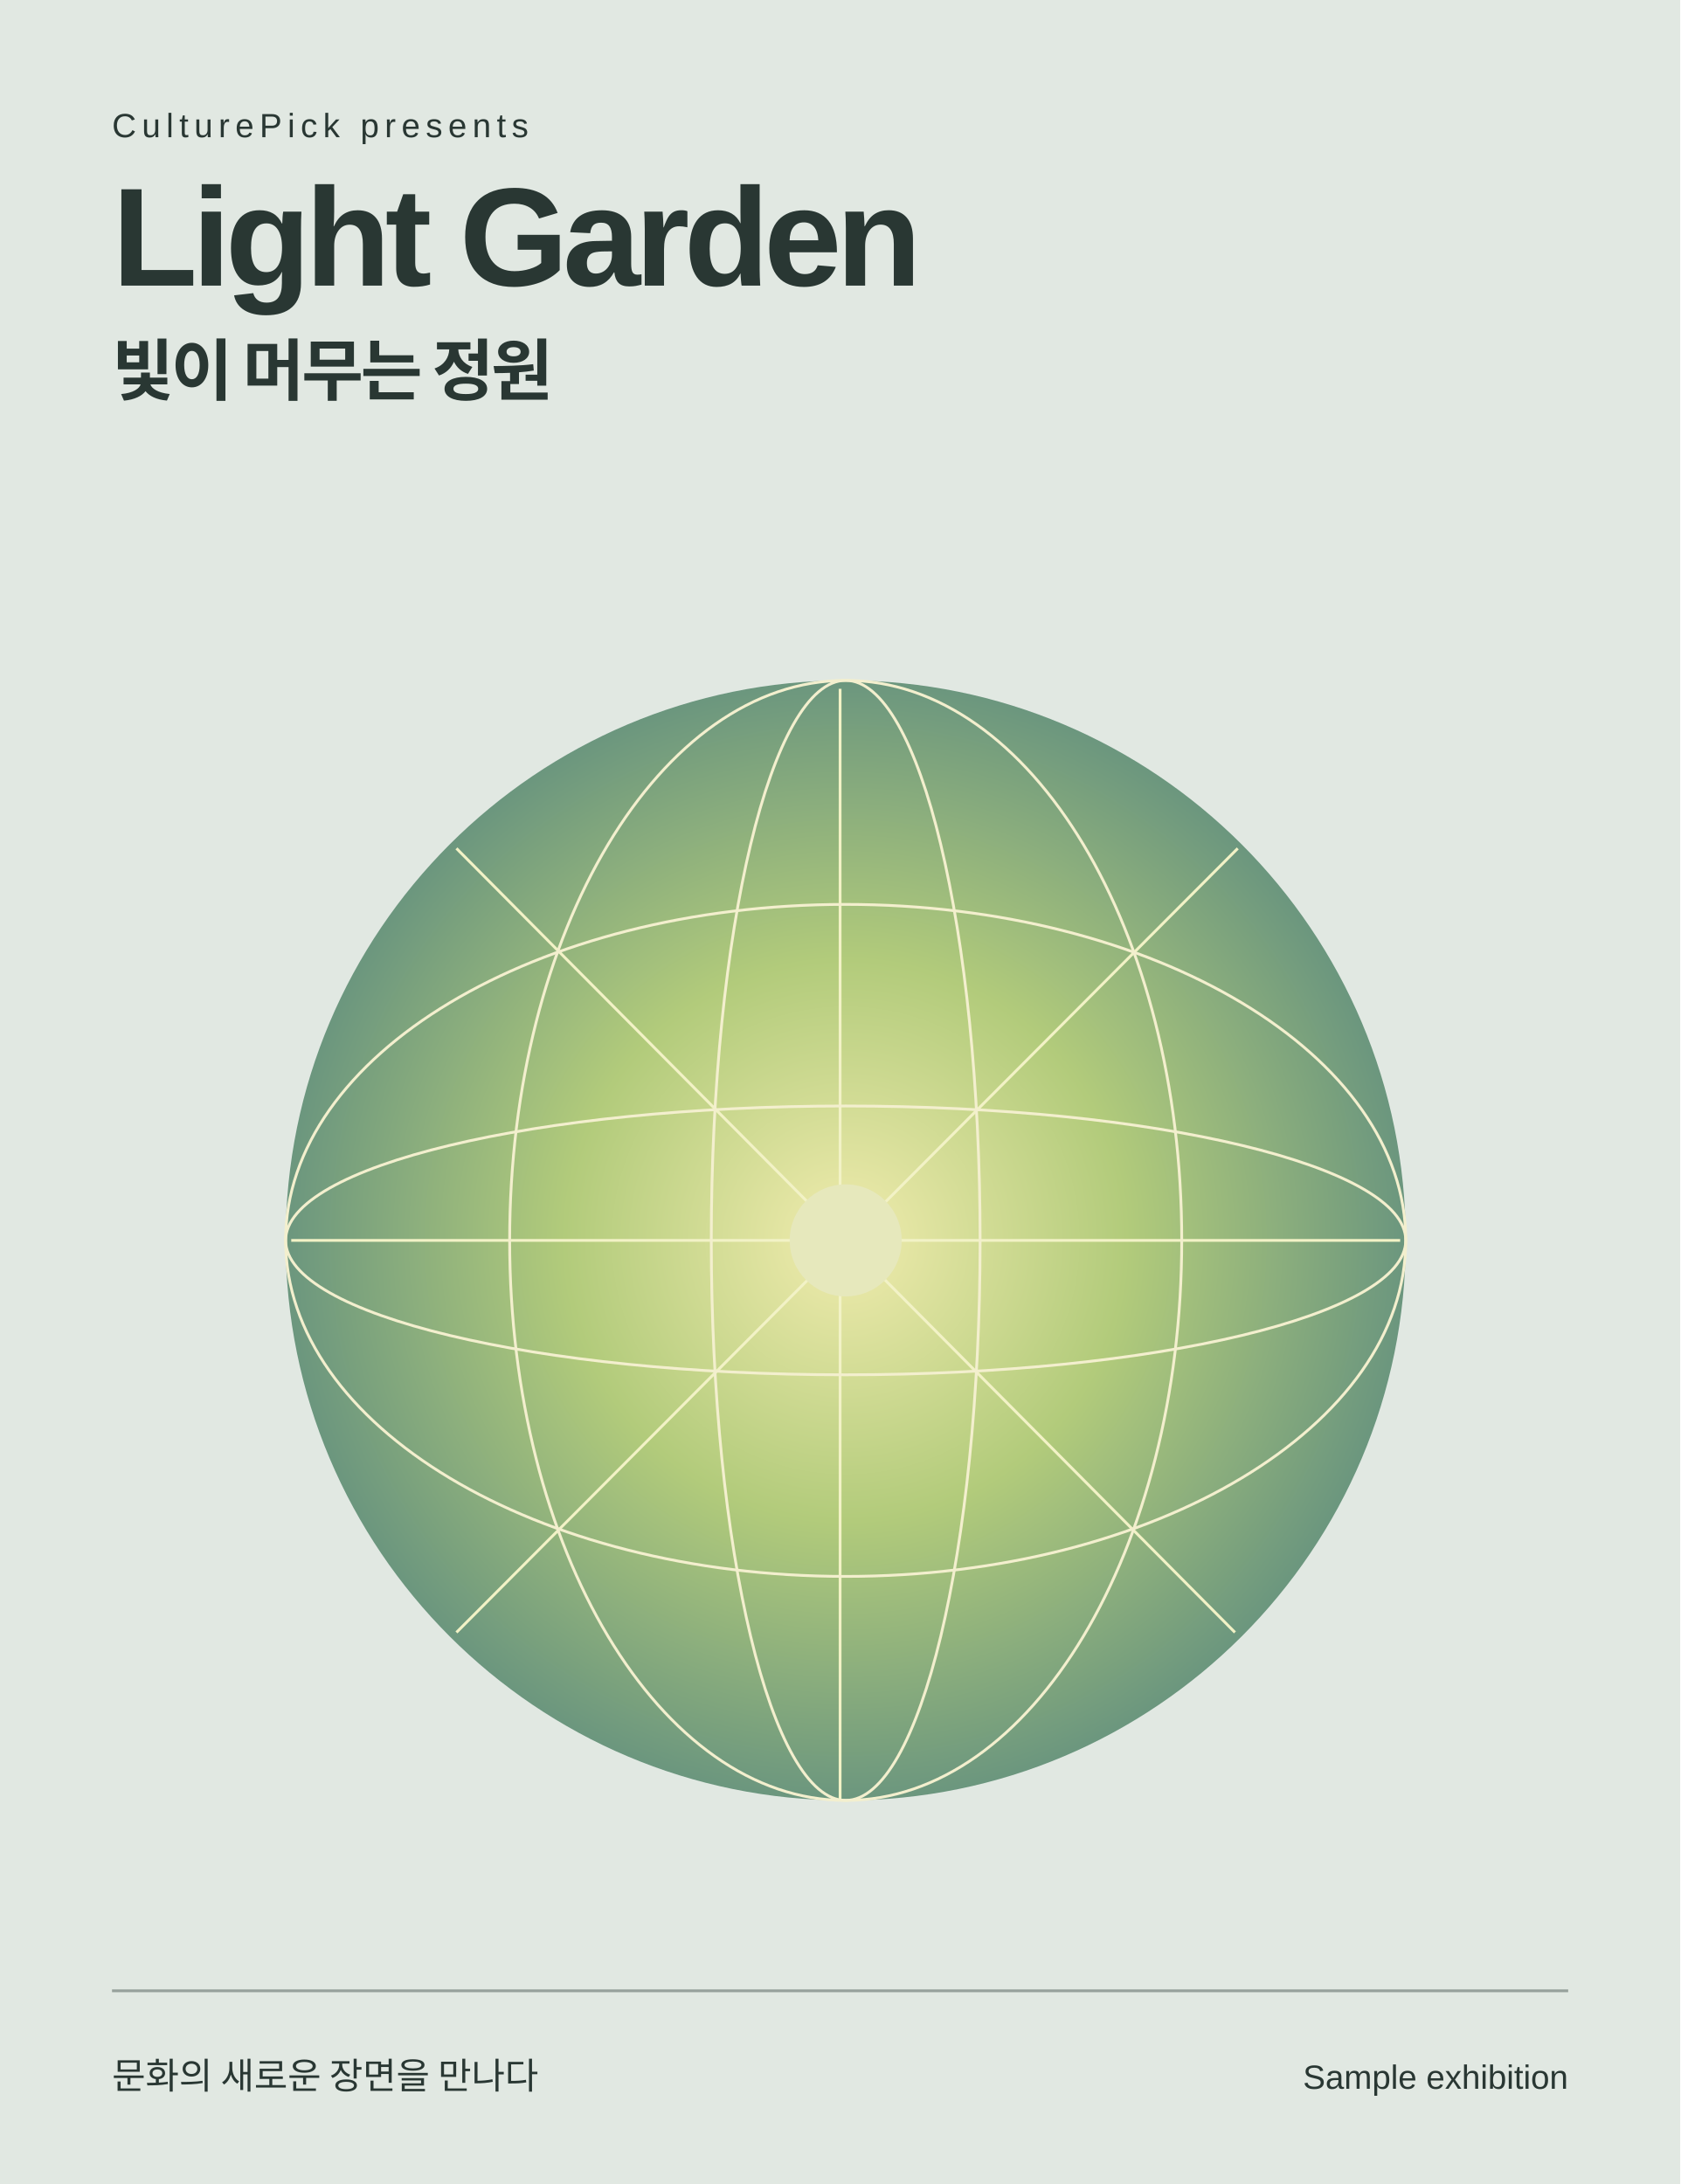
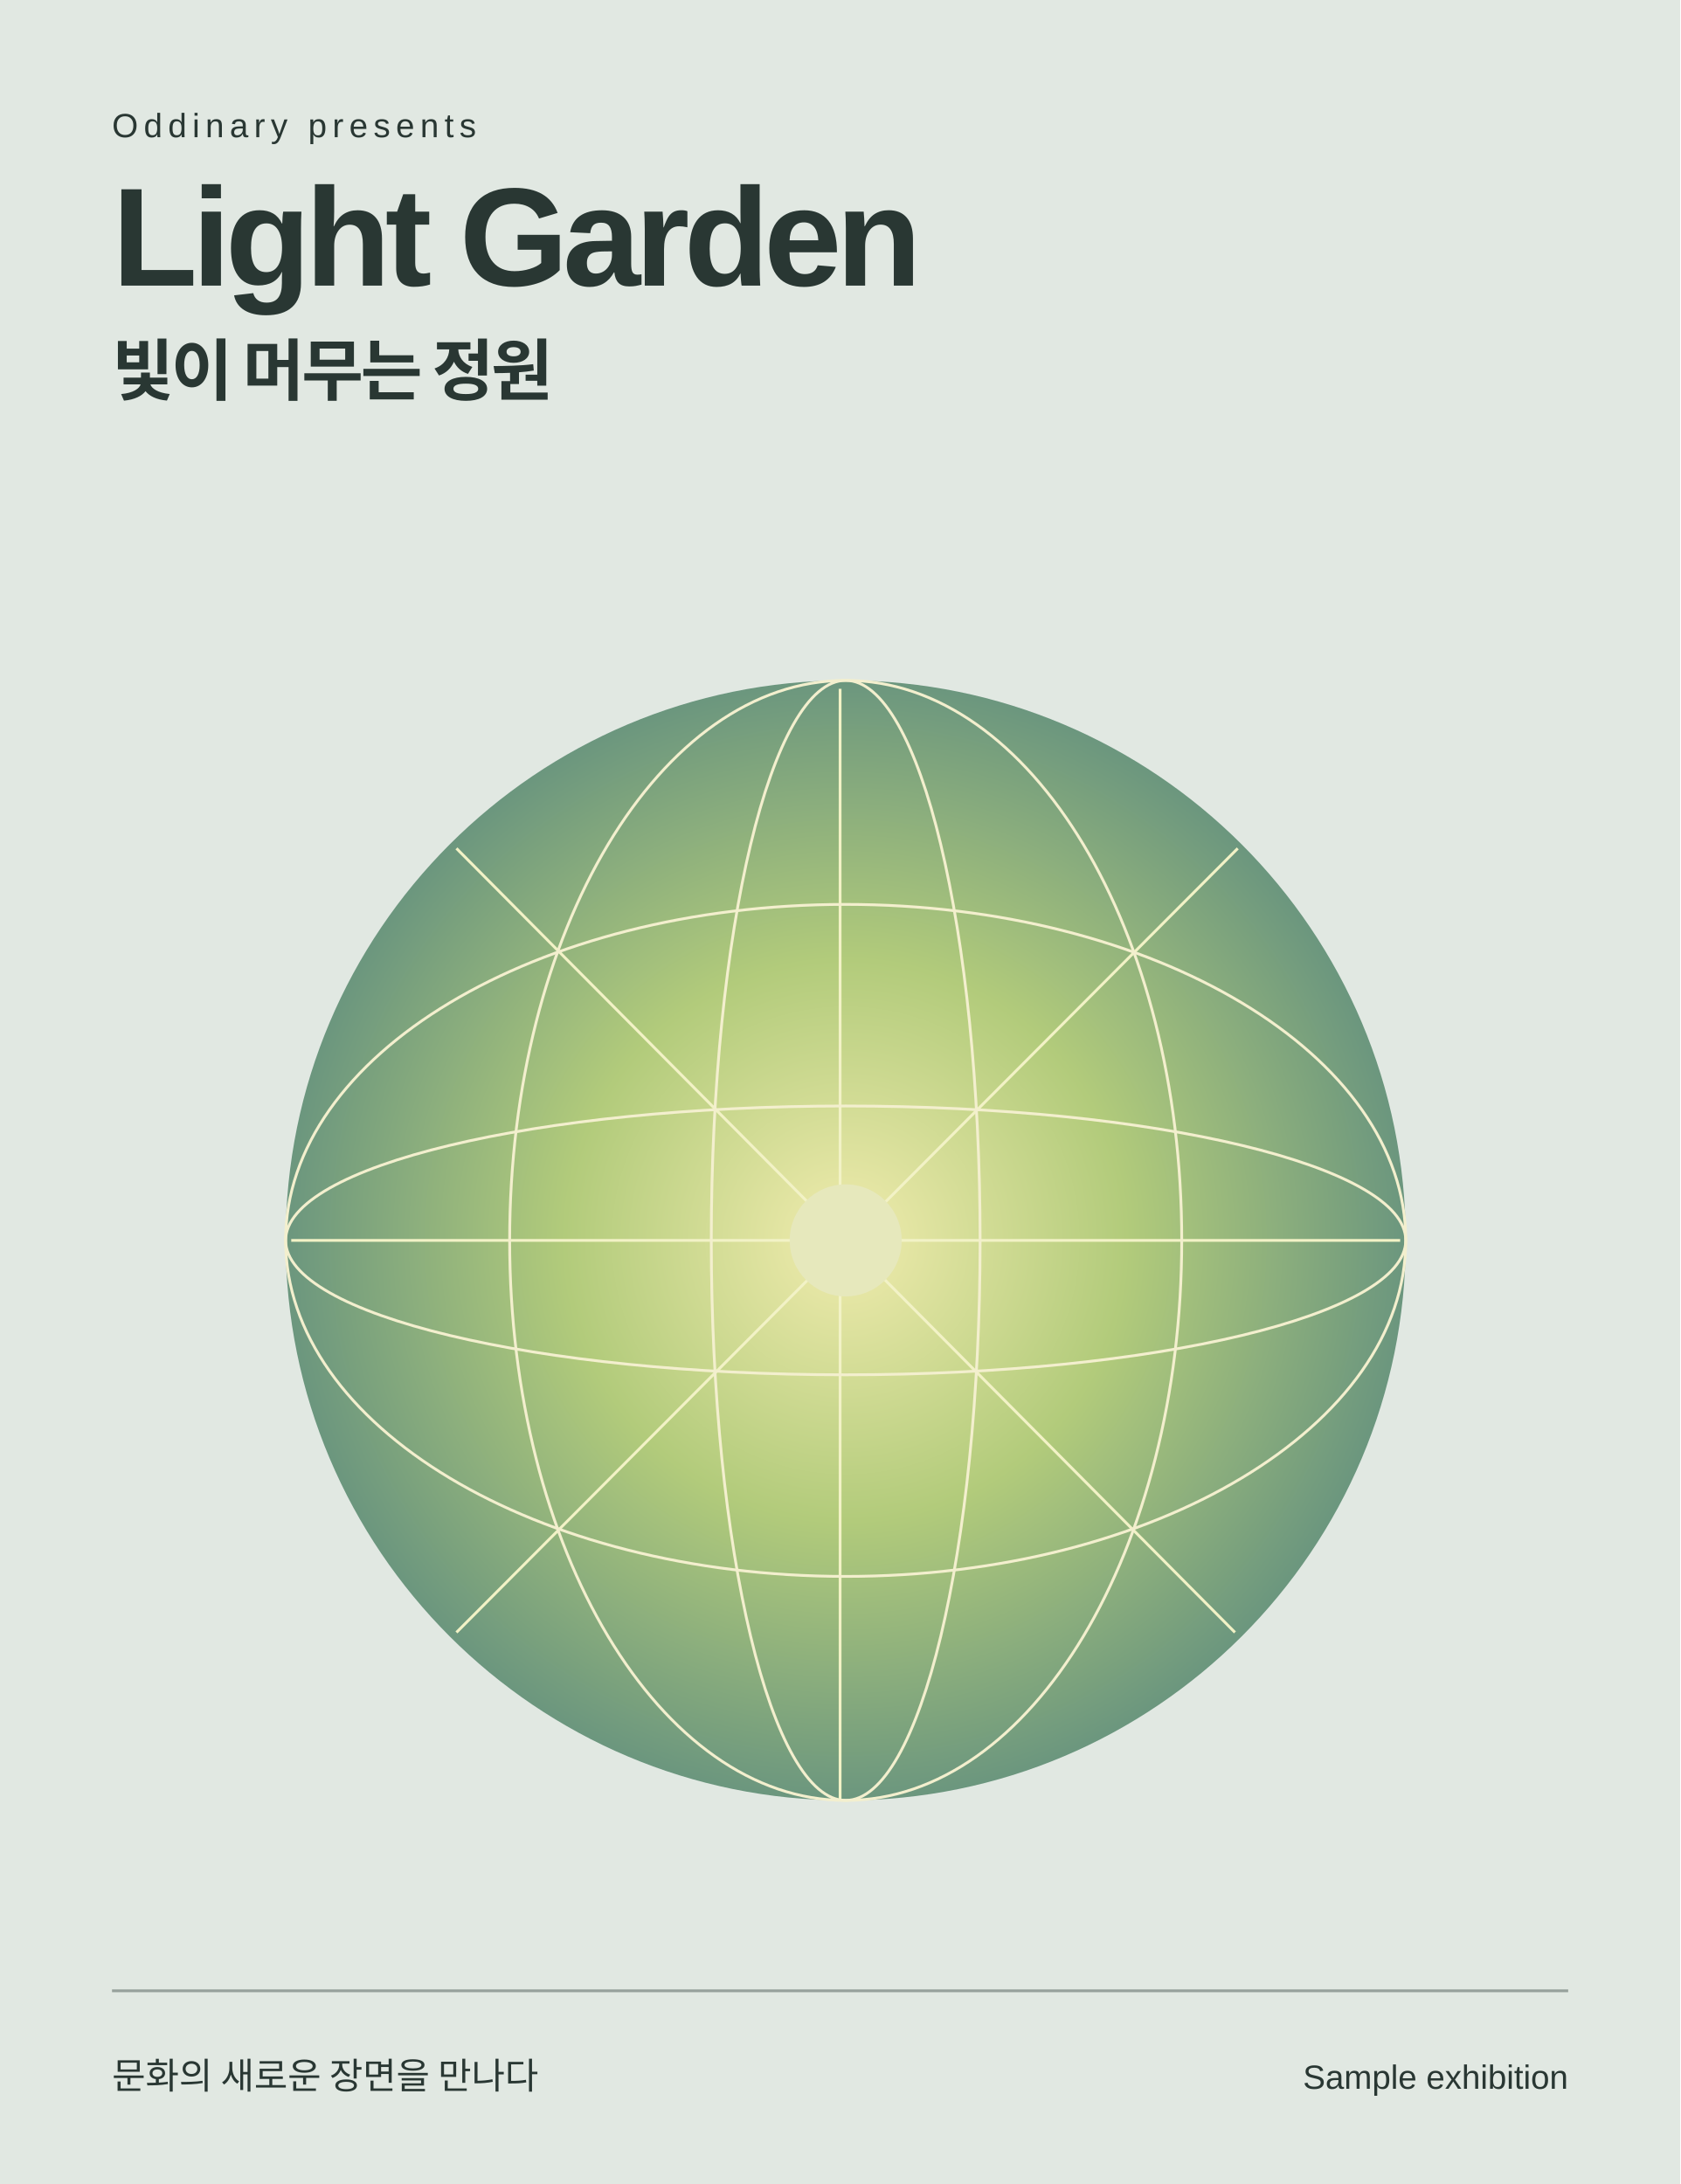
<svg xmlns="http://www.w3.org/2000/svg" viewBox="0 0 600 780">
  <rect width="600" height="780" fill="#e1e8e2" />
  <defs>
    <radialGradient id="g">
      <stop stop-color="#f1ecae" />
      <stop offset=".5" stop-color="#b2cb7b" />
      <stop offset="1" stop-color="#6b967e" />
    </radialGradient>
  </defs>
  <circle cx="302" cy="443" r="200" fill="url(#g)" />
  <path d="M300 246v397M104 443h396M163 303l278 280M442 303L163 583" stroke="#f2f2c6" stroke-width="1" />
  <g fill="none" stroke="#f3efce">
    <ellipse cx="302" cy="443" rx="120" ry="200" />
    <ellipse cx="302" cy="443" rx="48" ry="200" />
    <ellipse cx="302" cy="443" rx="200" ry="120" />
    <ellipse cx="302" cy="443" rx="200" ry="48" />
  </g>
  <circle cx="302" cy="443" r="20" fill="#e6e8bc" />
  <g font-family="Arial,Malgun Gothic,sans-serif" fill="#293733">
-     <text x="40" y="49" font-size="12" letter-spacing="2">CulturePick presents</text>
+     <text x="40" y="49" font-size="12" letter-spacing="2">Oddinary presents</text>
    <text x="40" y="102" font-size="50" font-weight="700" letter-spacing="-2">Light Garden</text>
    <text x="40" y="141" font-size="24" font-weight="600" letter-spacing="-1">빛이 머무는 정원</text>
    <path d="M40 711H560" stroke="#293733" stroke-opacity=".4" />
    <text x="40" y="746" font-size="13">문화의 새로운 장면을 만나다</text>
    <text x="560" y="746" text-anchor="end" font-size="12">Sample exhibition</text>
  </g>
</svg>
